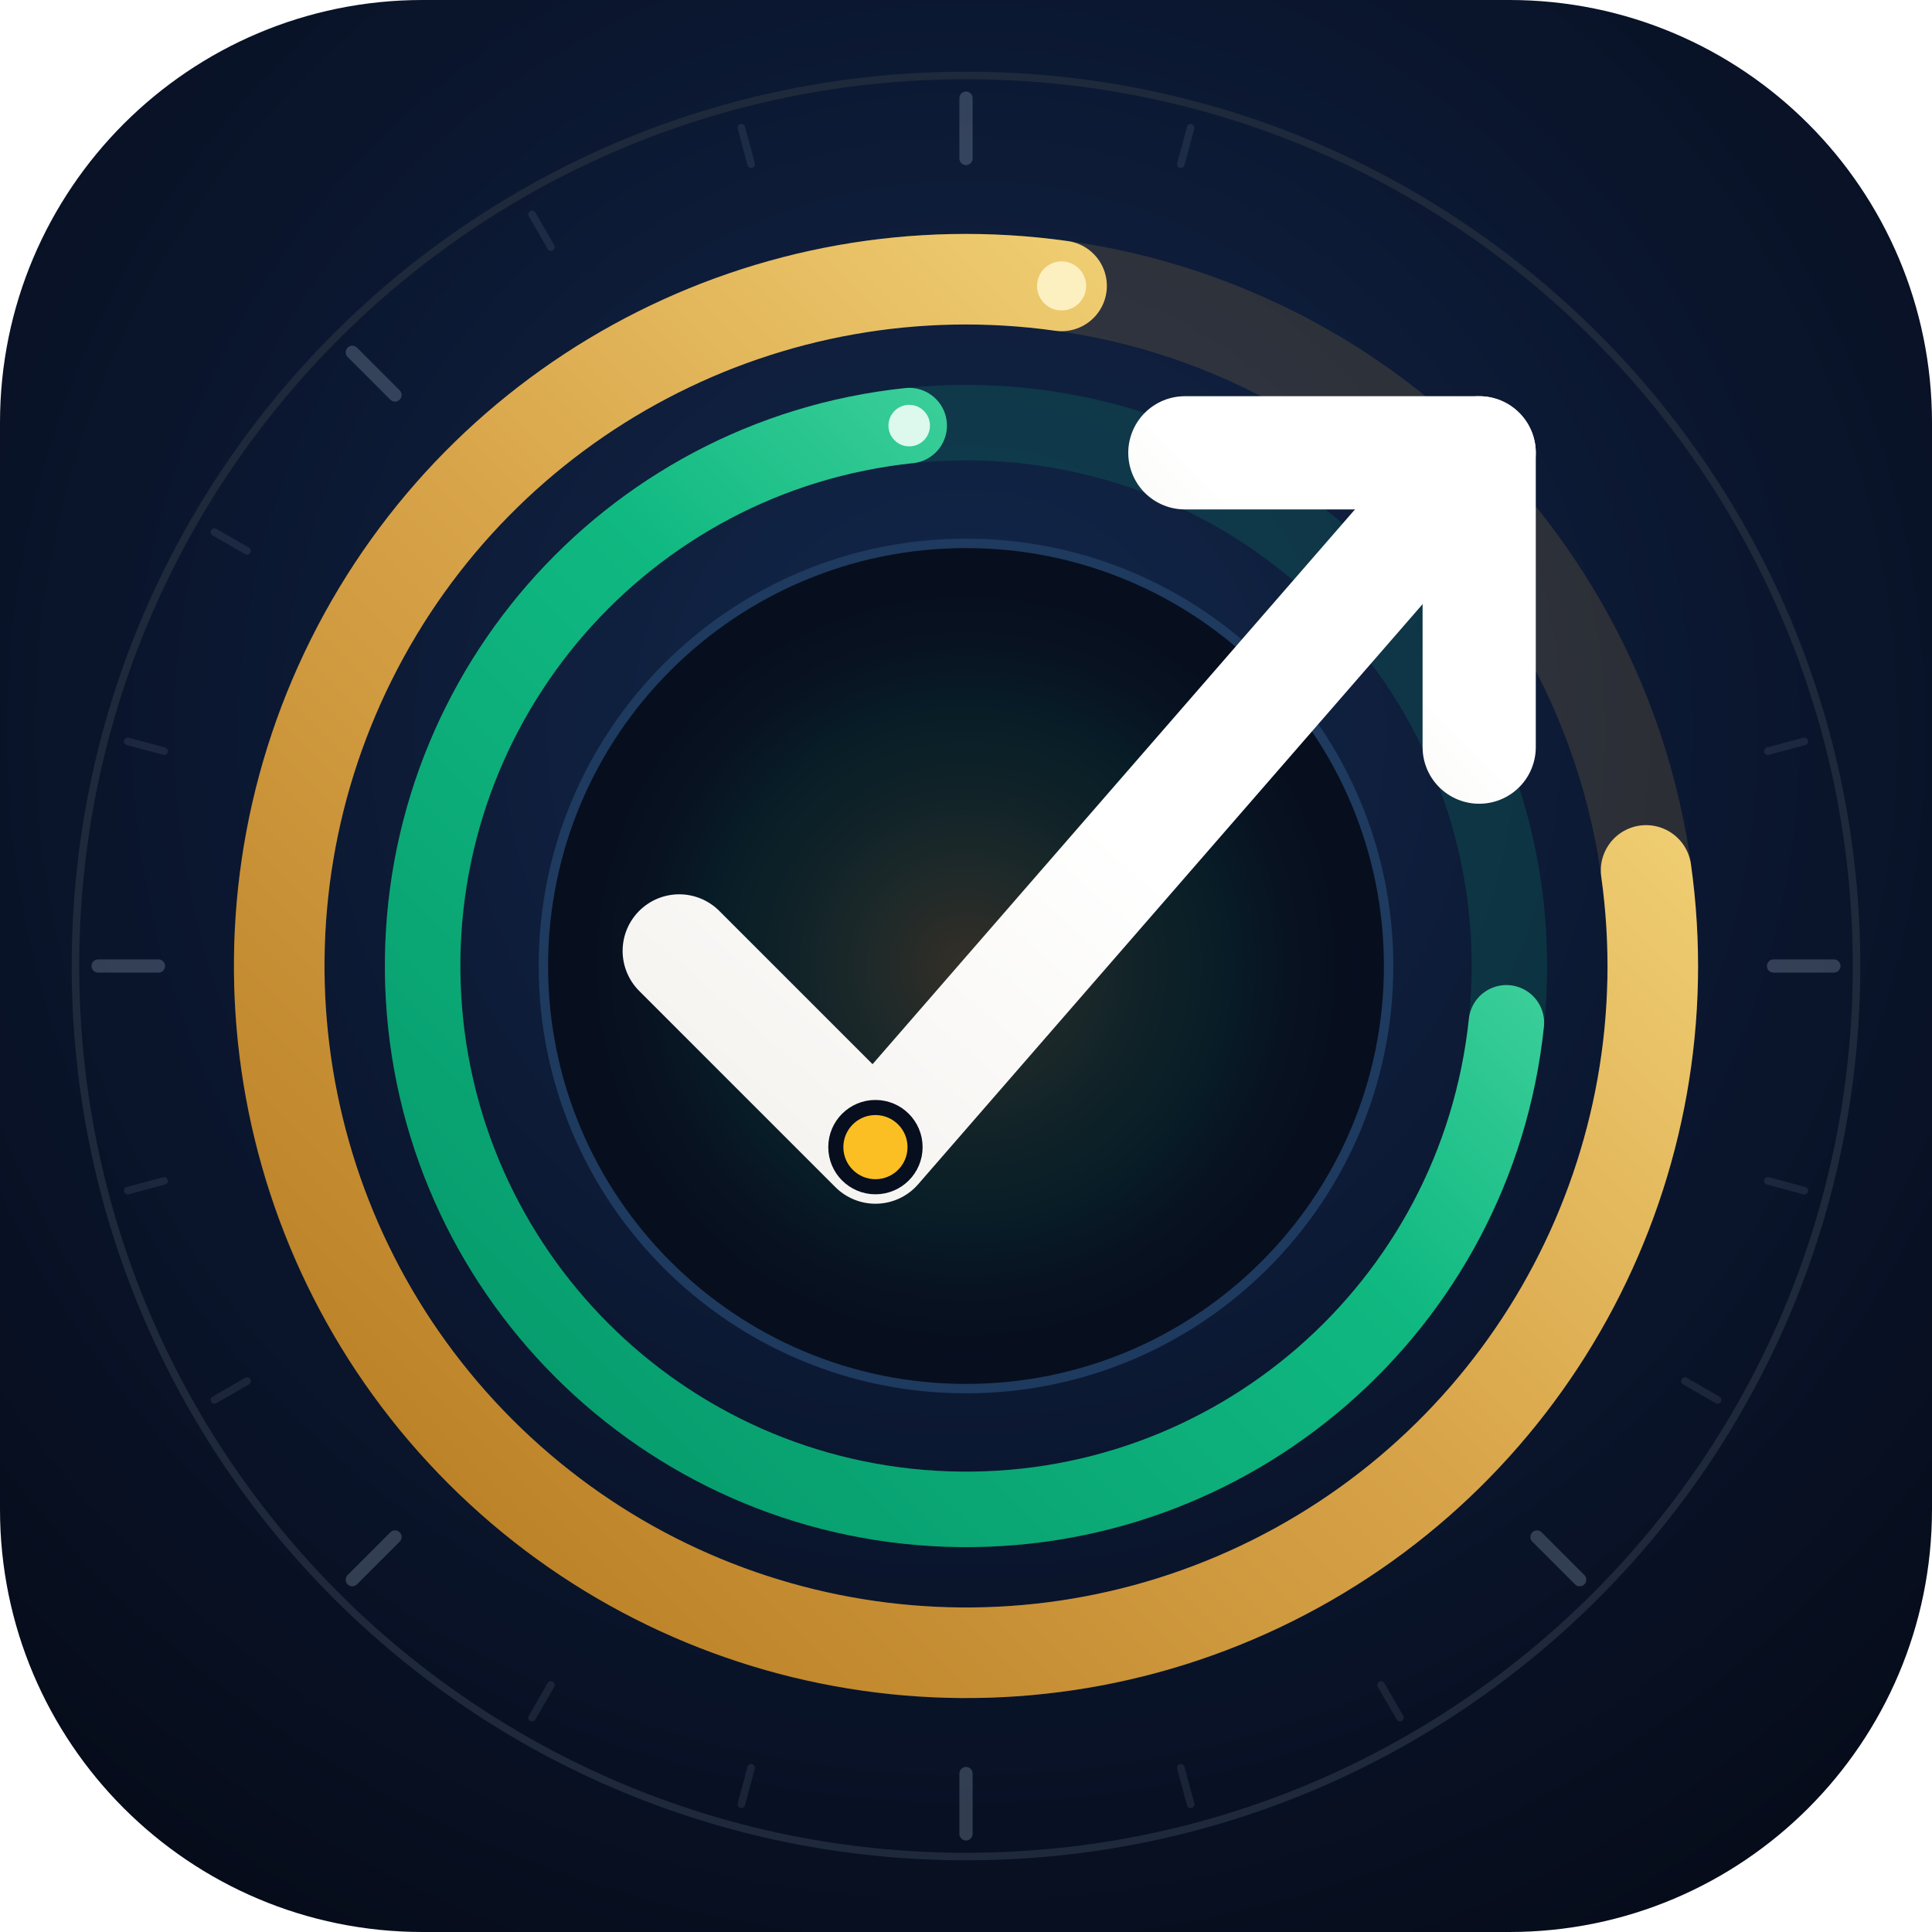
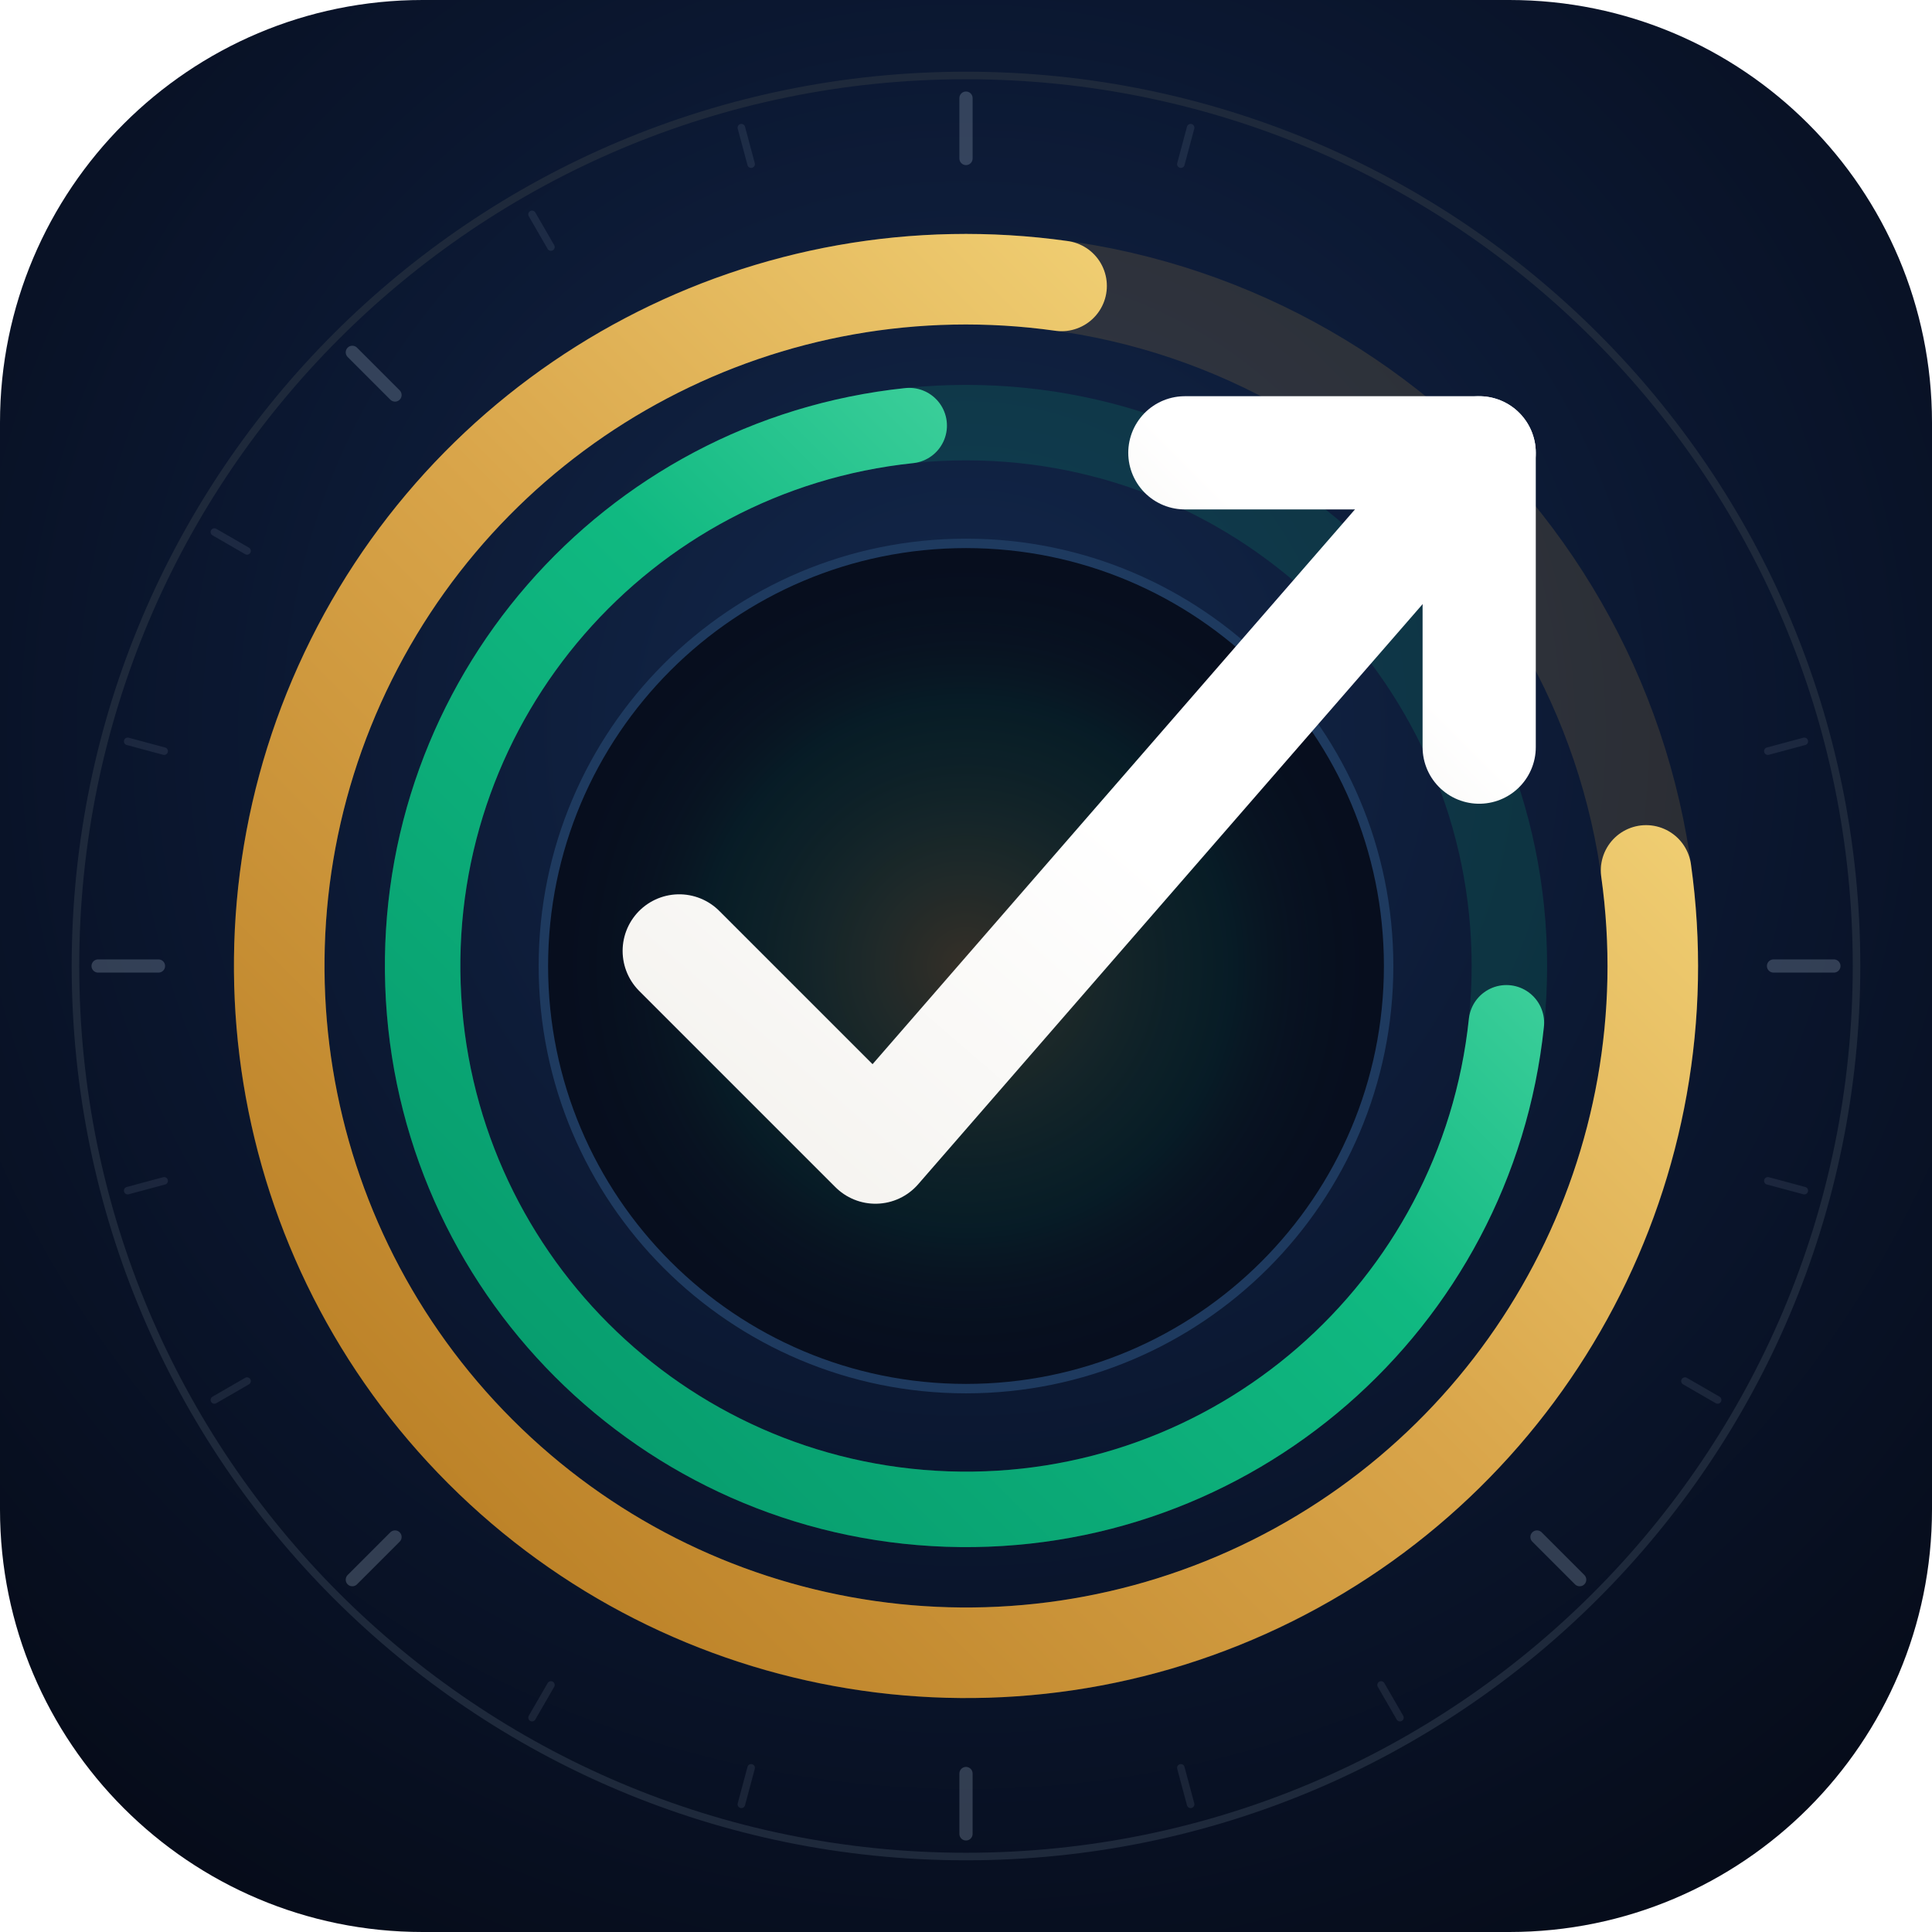
<svg xmlns="http://www.w3.org/2000/svg" viewBox="0 0 512 512" role="img" aria-label="Planner">
  <defs>
    <radialGradient id="bgGlowA" cx="50%" cy="38%" r="70%">
      <stop offset="0%" stop-color="#13284C" />
      <stop offset="55%" stop-color="#0B1730" />
      <stop offset="100%" stop-color="#060C1A" />
    </radialGradient>
    <linearGradient id="ringBrass" x1="0" y1="1" x2="1" y2="0">
      <stop offset="0%" stop-color="#B4781E" />
      <stop offset="50%" stop-color="#D9A54A" />
      <stop offset="100%" stop-color="#FDE68A" />
    </linearGradient>
    <linearGradient id="ringEmerald" x1="0" y1="1" x2="1" y2="0">
      <stop offset="0%" stop-color="#059669" />
      <stop offset="55%" stop-color="#10B981" />
      <stop offset="100%" stop-color="#6EE7B7" />
    </linearGradient>
    <linearGradient id="vecGrad" x1="0" y1="1" x2="1" y2="0">
      <stop offset="0%" stop-color="#F4F2EE" />
      <stop offset="50%" stop-color="#FFFFFF" />
      <stop offset="100%" stop-color="#FFFFFF" />
    </linearGradient>
    <radialGradient id="coreHaloA" cx="50%" cy="50%" r="50%">
      <stop offset="0%" stop-color="#D9A54A" stop-opacity="0.22" />
      <stop offset="65%" stop-color="#10B981" stop-opacity="0.08" />
      <stop offset="100%" stop-color="#0B1730" stop-opacity="0" />
    </radialGradient>
  </defs>
  <rect width="512" height="512" rx="112" fill="url(#bgGlowA)" />
  <circle cx="256" cy="256" r="236" fill="none" stroke="#1E293B" stroke-width="2" />
  <g>
    <line x1="256.00" y1="42.00" x2="256.00" y2="26.00" stroke="#94A3B8" stroke-opacity="0.30" stroke-width="3.5" stroke-linecap="round" />
    <line x1="312.94" y1="43.50" x2="315.53" y2="33.84" stroke="#94A3B8" stroke-opacity="0.13" stroke-width="2" stroke-linecap="round" />
    <line x1="468.50" y1="199.06" x2="478.16" y2="196.47" stroke="#94A3B8" stroke-opacity="0.13" stroke-width="2" stroke-linecap="round" />
    <line x1="470.00" y1="256.00" x2="486.00" y2="256.00" stroke="#94A3B8" stroke-opacity="0.30" stroke-width="3.5" stroke-linecap="round" />
    <line x1="468.50" y1="312.94" x2="478.16" y2="315.53" stroke="#94A3B8" stroke-opacity="0.13" stroke-width="2" stroke-linecap="round" />
    <line x1="446.53" y1="366.00" x2="455.19" y2="371.00" stroke="#94A3B8" stroke-opacity="0.13" stroke-width="2" stroke-linecap="round" />
    <line x1="407.32" y1="407.32" x2="418.63" y2="418.63" stroke="#94A3B8" stroke-opacity="0.30" stroke-width="3.5" stroke-linecap="round" />
    <line x1="366.00" y1="446.53" x2="371.00" y2="455.19" stroke="#94A3B8" stroke-opacity="0.13" stroke-width="2" stroke-linecap="round" />
    <line x1="312.94" y1="468.50" x2="315.53" y2="478.16" stroke="#94A3B8" stroke-opacity="0.13" stroke-width="2" stroke-linecap="round" />
    <line x1="256.00" y1="470.00" x2="256.00" y2="486.00" stroke="#94A3B8" stroke-opacity="0.30" stroke-width="3.5" stroke-linecap="round" />
    <line x1="199.06" y1="468.50" x2="196.47" y2="478.16" stroke="#94A3B8" stroke-opacity="0.13" stroke-width="2" stroke-linecap="round" />
    <line x1="146.00" y1="446.53" x2="141.00" y2="455.19" stroke="#94A3B8" stroke-opacity="0.13" stroke-width="2" stroke-linecap="round" />
    <line x1="104.68" y1="407.32" x2="93.37" y2="418.63" stroke="#94A3B8" stroke-opacity="0.30" stroke-width="3.5" stroke-linecap="round" />
    <line x1="65.47" y1="366.00" x2="56.81" y2="371.00" stroke="#94A3B8" stroke-opacity="0.13" stroke-width="2" stroke-linecap="round" />
    <line x1="43.50" y1="312.94" x2="33.84" y2="315.53" stroke="#94A3B8" stroke-opacity="0.13" stroke-width="2" stroke-linecap="round" />
    <line x1="42.00" y1="256.00" x2="26.00" y2="256.00" stroke="#94A3B8" stroke-opacity="0.30" stroke-width="3.5" stroke-linecap="round" />
    <line x1="43.50" y1="199.06" x2="33.84" y2="196.47" stroke="#94A3B8" stroke-opacity="0.13" stroke-width="2" stroke-linecap="round" />
    <line x1="65.47" y1="146.00" x2="56.81" y2="141.00" stroke="#94A3B8" stroke-opacity="0.13" stroke-width="2" stroke-linecap="round" />
    <line x1="104.68" y1="104.68" x2="93.37" y2="93.37" stroke="#94A3B8" stroke-opacity="0.30" stroke-width="3.5" stroke-linecap="round" />
    <line x1="146.00" y1="65.47" x2="141.00" y2="56.81" stroke="#94A3B8" stroke-opacity="0.13" stroke-width="2" stroke-linecap="round" />
    <line x1="199.06" y1="43.50" x2="196.47" y2="33.84" stroke="#94A3B8" stroke-opacity="0.13" stroke-width="2" stroke-linecap="round" />
  </g>
  <circle cx="256" cy="256" r="182" fill="none" stroke="#D9A54A" stroke-opacity="0.16" stroke-width="24" />
  <circle cx="256" cy="256" r="144" fill="none" stroke="#10B981" stroke-opacity="0.16" stroke-width="20" />
  <path d="M 436.23 230.67 A 182 182 0 1 1 281.33 75.77" fill="none" stroke="url(#ringBrass)" stroke-width="24" stroke-linecap="round" />
  <path d="M 399.21 271.05 A 144 144 0 1 1 240.95 112.79" fill="none" stroke="url(#ringEmerald)" stroke-width="20" stroke-linecap="round" />
-   <circle cx="281.33" cy="75.77" r="6.5" fill="#FEF3C7" fill-opacity="0.92" />
-   <circle cx="240.95" cy="112.79" r="5.5" fill="#ECFDF5" fill-opacity="0.92" />
  <circle cx="256" cy="256" r="112" fill="#070E1E" stroke="#1E3A5F" stroke-width="2.5" />
  <circle cx="256" cy="256" r="108" fill="url(#coreHaloA)" />
  <path d="M 180 252 L 232 304 L 392 120" fill="none" stroke="url(#vecGrad)" stroke-width="30" stroke-linecap="round" stroke-linejoin="round" />
  <path d="M 314 120 L 392 120 L 392 198" fill="none" stroke="url(#vecGrad)" stroke-width="30" stroke-linecap="round" stroke-linejoin="round" />
-   <circle cx="232" cy="304" r="10.5" fill="#FBBF24" stroke="#070E1E" stroke-width="4" />
</svg>
